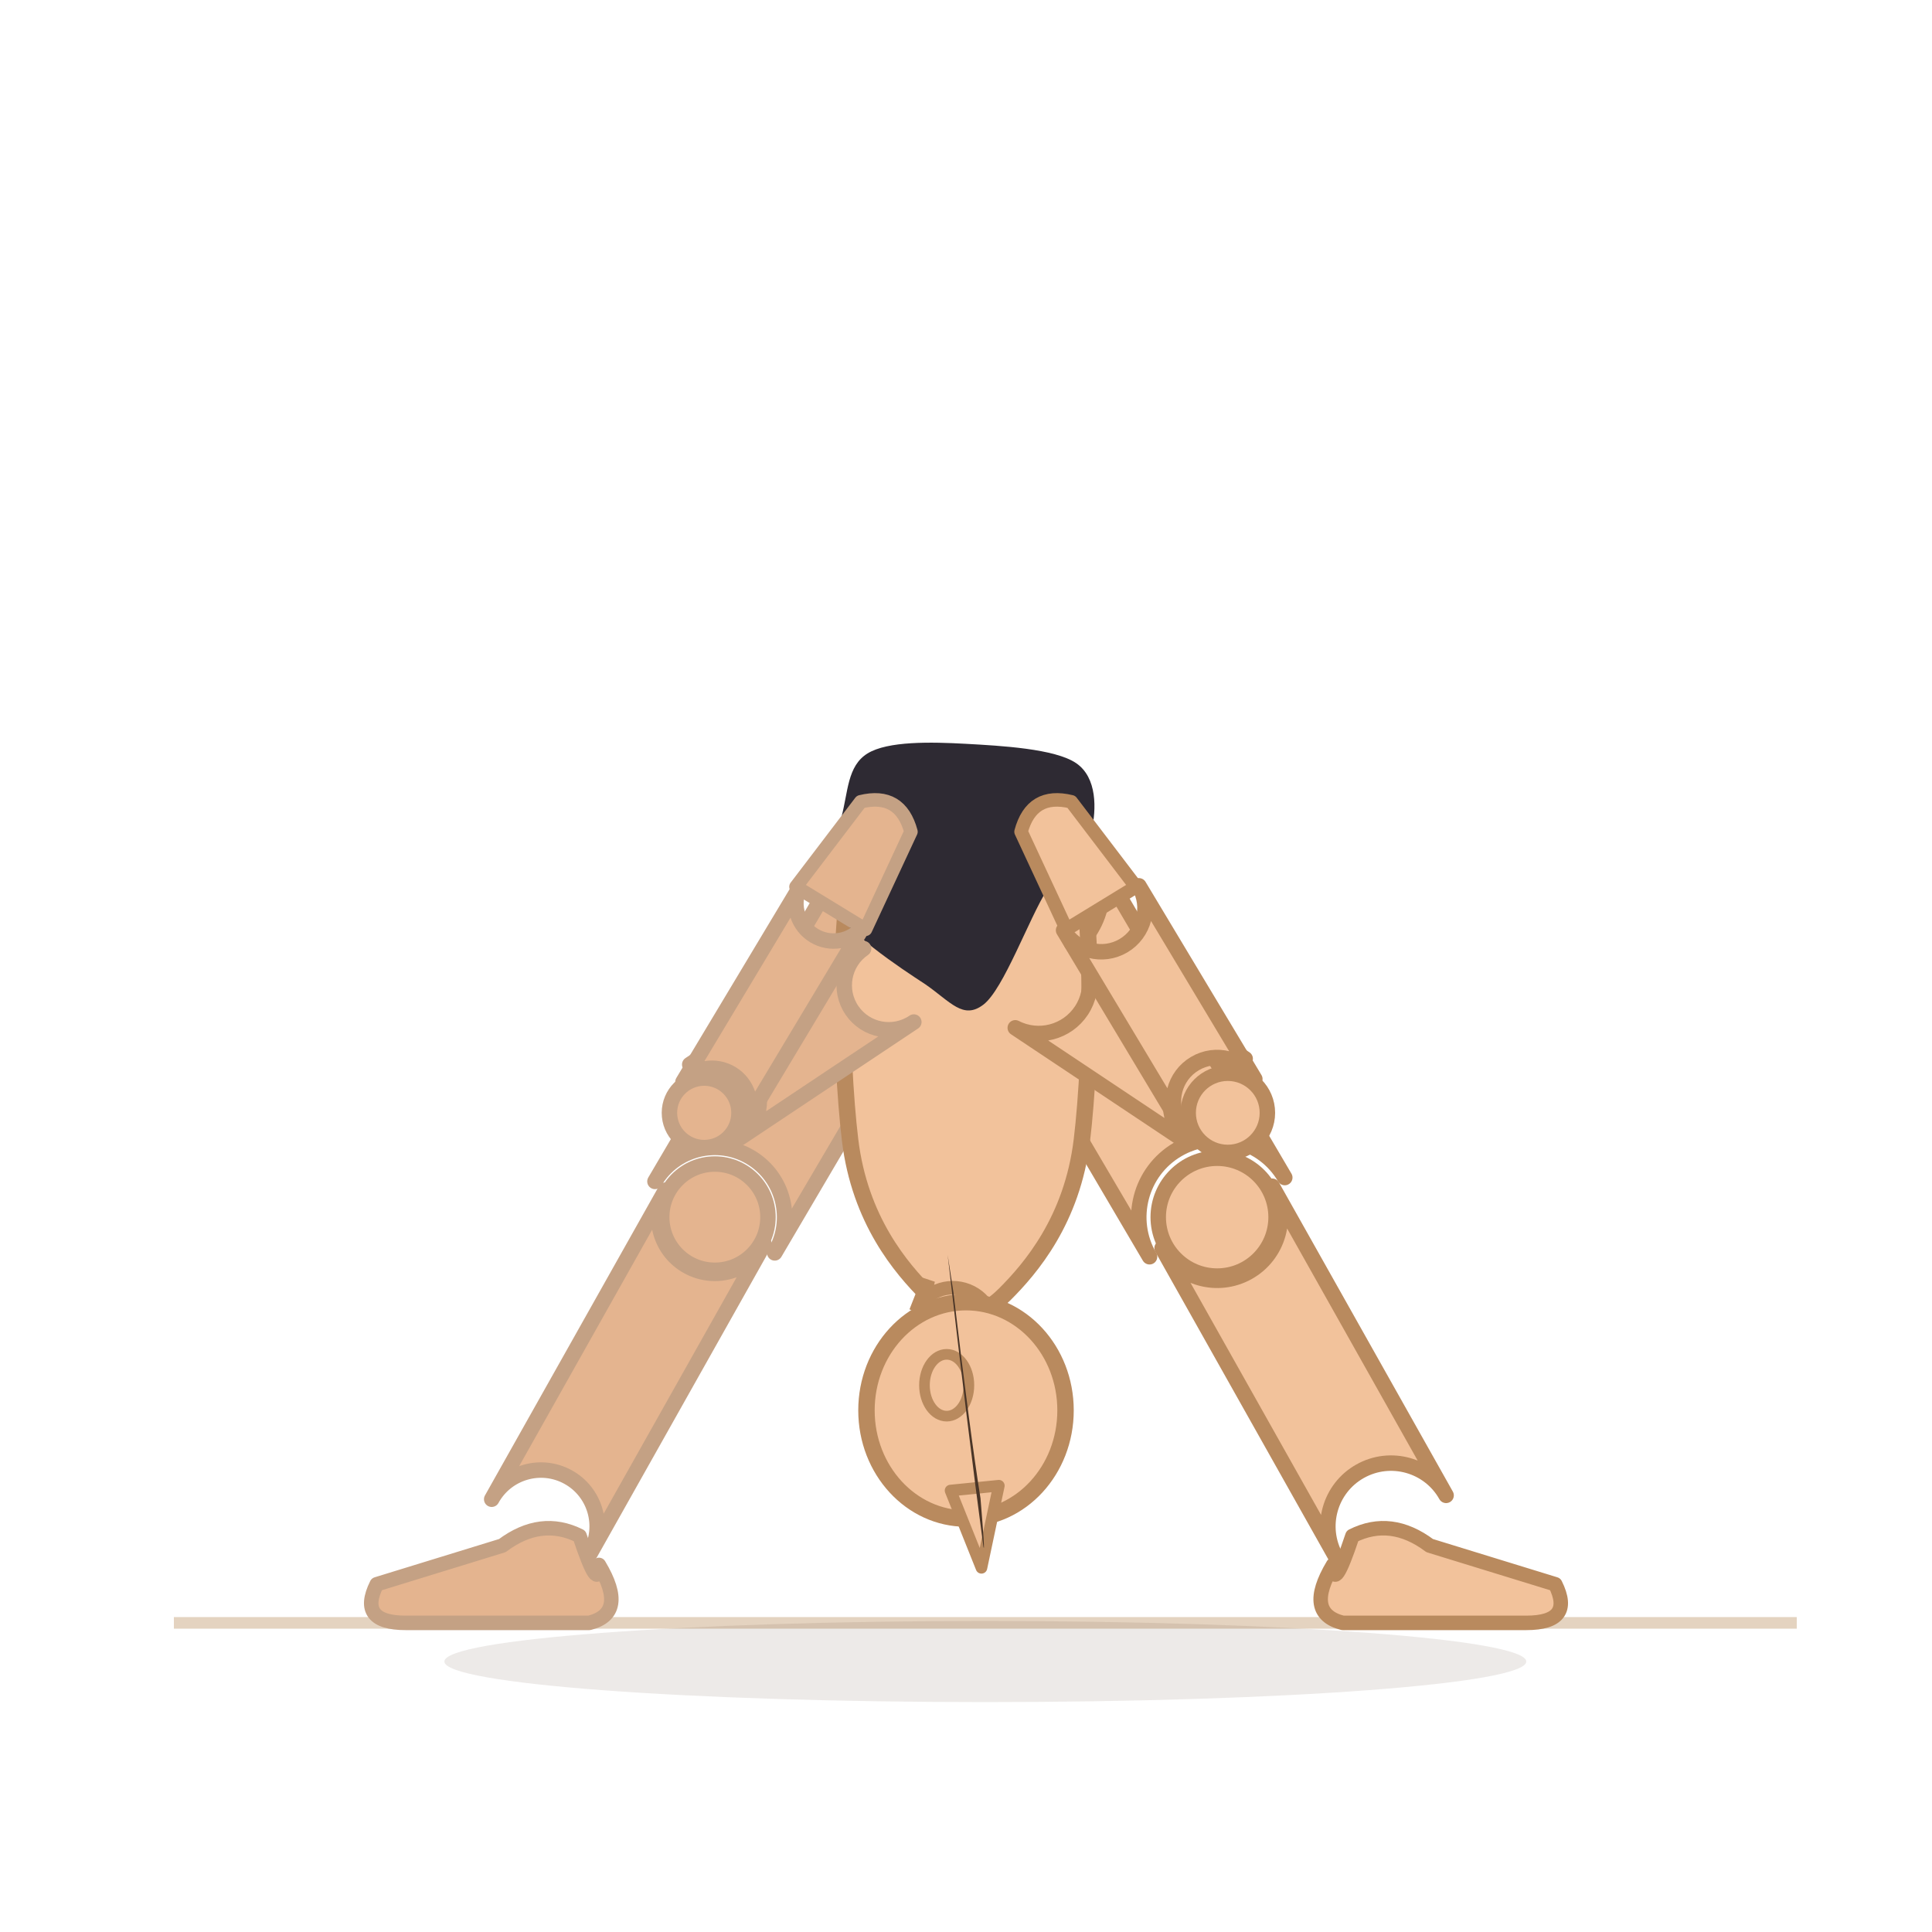
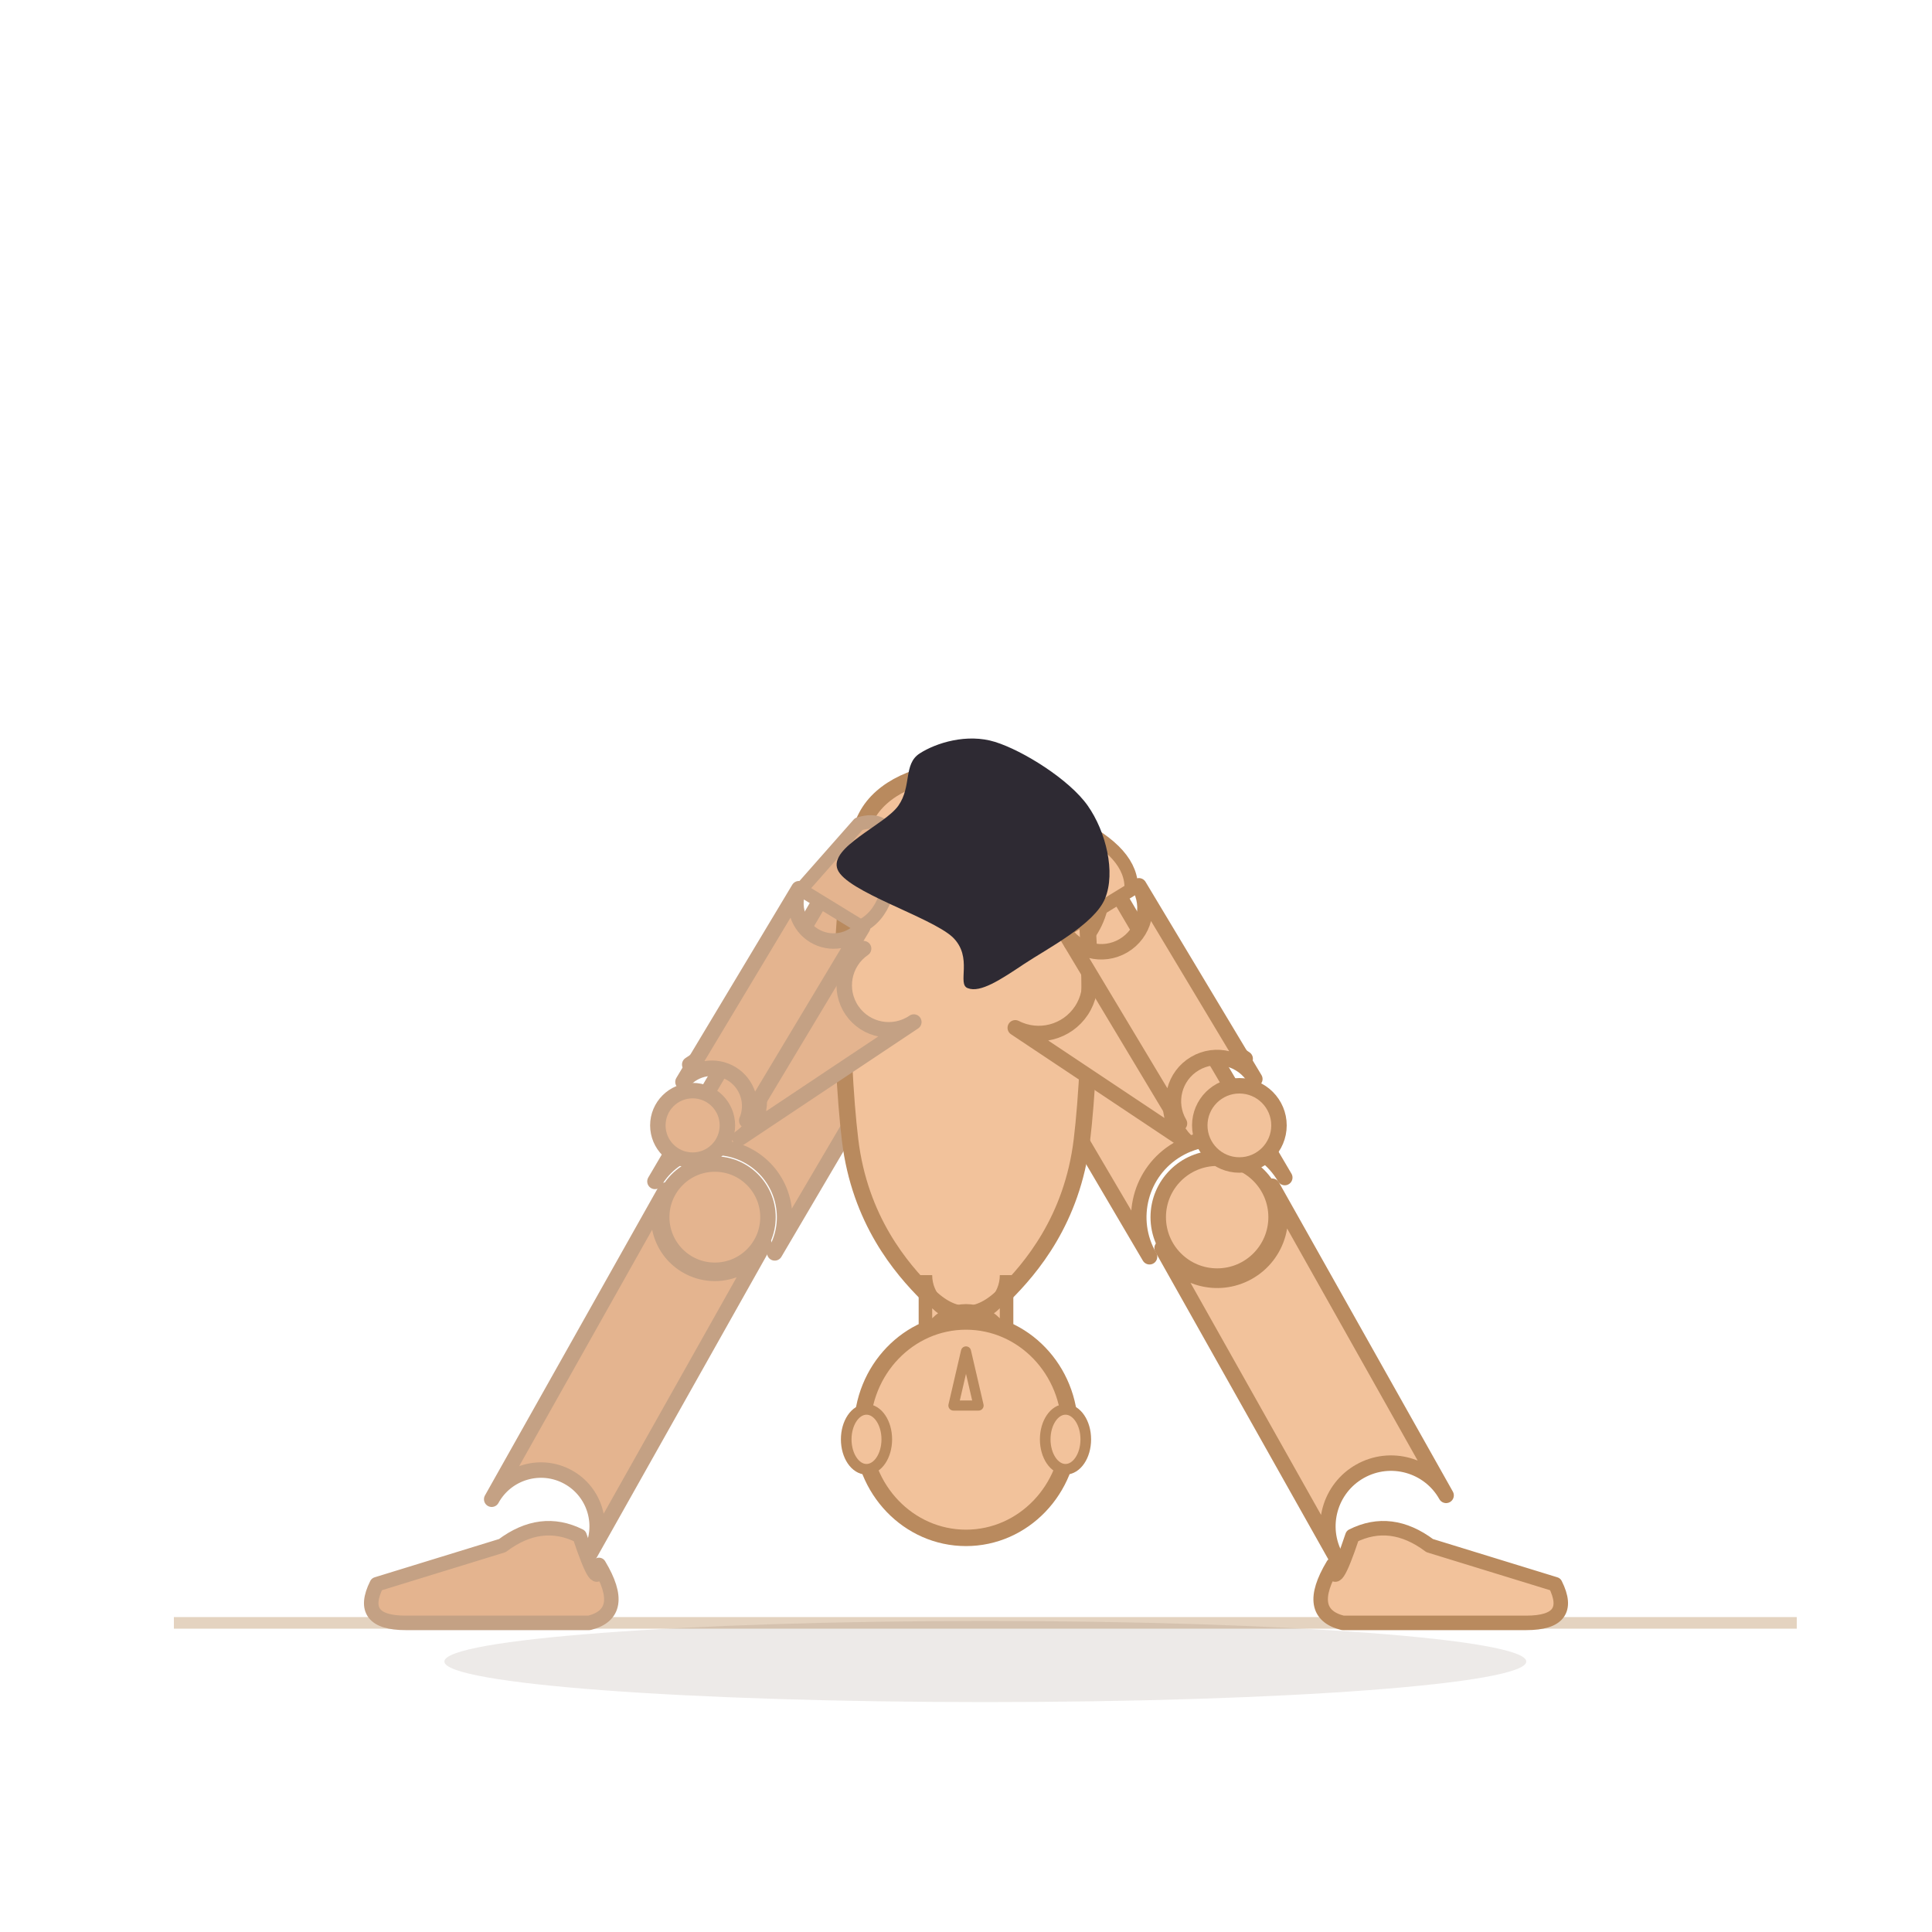
<svg xmlns="http://www.w3.org/2000/svg" viewBox="0 0 200 200">
  <line x1="18" y1="168" x2="186" y2="168" stroke="#e4d3c0" stroke-width="1.2" />
  <ellipse cx="102" cy="172" rx="56" ry="4.2" fill="rgba(70,48,28,0.10)" />
  <path d="M 87.8,88.3 L 67.8,122.3 A 7.2 7.2 0 0 1 80.2,129.7 L 100.2,95.7 A 7.2 7.2 0 0 1 87.8,88.3 Z" fill="#e4b48f" stroke="#c4a184" stroke-width="1.6" stroke-linejoin="round" />
  <path d="M 68.9,123.2 L 50.9,155.2 A 5.8 5.8 0 0 1 61.1,160.8 L 79.1,128.8 A 5.8 5.8 0 0 1 68.9,123.2 Z" fill="#e4b48f" stroke="#c4a184" stroke-width="1.6" stroke-linejoin="round" />
  <circle cx="74" cy="126" r="5.5" fill="#e4b48f" stroke="#c4a184" stroke-width="1.6" />
  <path d="M 62,162 Q 65,167 61,168 L 42,168 Q 37,168 39,164 L 52,160 Q 56,157 60,159 Q 62,165 62,162 Z" fill="#e4b48f" stroke="#c4a184" stroke-width="1.5" stroke-linejoin="round" />
  <path d="M 99,96.1 L 119,130.1 A 8.1 8.1 0 0 1 133,121.9 L 113,87.9 A 8.1 8.1 0 0 1 99,96.1 Z" fill="#f2c29b" stroke="#b98a5e" stroke-width="1.6" stroke-linejoin="round" />
  <path d="M 120.3,129.2 L 138.3,161.2 A 6.5 6.5 0 0 1 149.7,154.8 L 131.7,122.8 A 6.5 6.5 0 0 1 120.3,129.2 Z" fill="#f2c29b" stroke="#b98a5e" stroke-width="1.6" stroke-linejoin="round" />
  <circle cx="126" cy="126" r="6.1" fill="#f2c29b" stroke="#b98a5e" stroke-width="1.6" />
  <path d="M 138,162 Q 135,167 139,168 L 158,168 Q 163,168 161,164 L 148,160 Q 144,157 140,159 Q 138,165 138,162 Z" fill="#f2c29b" stroke="#b98a5e" stroke-width="1.5" stroke-linejoin="round" />
  <path d="M 90,84 C 93.7,78.3 106.3,78.3 110,84 C 113.7,89.7 113,109.7 112,118 C 111,126.3 106.7,131.3 104,134 C 101.3,136.7 98.7,136.7 96,134 C 93.3,131.3 89,126.3 88,118 C 87,109.7 86.3,89.7 90,84 Z" fill="#f2c29b" stroke="#b98a5e" stroke-width="1.7" stroke-linejoin="round" />
-   <path d="M 89.8,78 C 91.9,76.7 96.4,76.8 100,77 C 103.6,77.2 109.2,77.5 111.4,79 C 113.6,80.5 113.5,83.8 113,86 C 112.5,88.2 110.3,89.1 108.4,92.1 C 106.5,95.1 103.9,102.4 101.8,104 C 99.7,105.6 98.4,103.7 95.8,101.9 C 93.2,100.2 87.4,96.4 86,93.5 C 84.6,90.6 86.5,87.2 87.1,84.6 C 87.8,82 87.7,79.3 89.8,78 Z" fill="#2e2a33" />
  <path d="M 89.4,98.2 L 71.4,110.2 A 4.6 4.6 0 0 1 76.6,117.8 L 94.6,105.8 A 4.6 4.6 0 0 1 89.4,98.2 Z" fill="#e4b48f" stroke="#c4a184" stroke-width="1.6" stroke-linejoin="round" />
  <path d="M 77.3,116 L 89.3,96 A 3.9 3.9 0 0 1 82.7,92 L 70.7,112 A 3.9 3.9 0 0 1 77.3,116 Z" fill="#e4b48f" stroke="#c4a184" stroke-width="1.6" stroke-linejoin="round" />
-   <circle cx="72.9" cy="115.2" r="3.6" fill="#e4b48f" stroke="#c4a184" stroke-width="1.6" />
-   <path d="M 89.6,96.2 L 94.3,86.1 Q 93.2,82 89.1,83 L 82.4,91.8 Z" fill="#e4b48f" stroke="#c4a184" stroke-width="1.4" stroke-linejoin="round" />
+   <circle cx="71.7" cy="116.5" r="3.6" fill="#e4b48f" stroke="#c4a184" stroke-width="1.6" />
+   <path d="M 89.1,95.9 Q 92.6,94.2 92.3,87.3 Q 91.8,84.4 88.9,85.3 L 82.9,92.1 Z" fill="#e4b48f" stroke="#c4a184" stroke-width="1.4" stroke-linejoin="round" />
  <path d="M 105.1,106.4 L 123.1,118.4 A 5.3 5.3 0 0 1 128.9,109.6 L 110.9,97.6 A 5.3 5.3 0 0 1 105.1,106.4 Z" fill="#f2c29b" stroke="#b98a5e" stroke-width="1.6" stroke-linejoin="round" />
  <path d="M 129.9,111.7 L 117.9,91.7 A 4.5 4.5 0 0 1 110.1,96.3 L 122.1,116.3 A 4.5 4.5 0 0 1 129.9,111.7 Z" fill="#f2c29b" stroke="#b98a5e" stroke-width="1.6" stroke-linejoin="round" />
-   <circle cx="127.1" cy="115.2" r="4.1" fill="#f2c29b" stroke="#b98a5e" stroke-width="1.6" />
-   <path d="M 117.6,91.8 L 110.9,83 Q 106.8,82 105.7,86.1 L 110.4,96.2 Z" fill="#f2c29b" stroke="#b98a5e" stroke-width="1.4" stroke-linejoin="round" />
-   <path d="M 96.1,132.5 L 94.8,135.8 A 4.2 4.2 0 0 1 102.6,138.9 L 103.9,135.5 A 4.2 4.2 0 0 1 96.1,132.5 Z" fill="#f2c29b" stroke="#b98a5e" stroke-width="1.4" />
-   <ellipse cx="100" cy="146" rx="10.304" ry="11.2" fill="#f2c29b" stroke="#b98a5e" stroke-width="1.7" />
-   <ellipse cx="98" cy="143.4" rx="2.3" ry="3.2" fill="#f2c29b" stroke="#b98a5e" stroke-width="1.1" />
-   <path d="M 98.4,154.3 L 101.6,162.3 L 103.4,153.8 Z" fill="#f2c29b" stroke="#b98a5e" stroke-width="1.2" stroke-linejoin="round" />
-   <path d="M 98.7,133.8 Q 100.4,148.2 101.5,155.1 Q 102,161.1 101.8,160.1 Q 100.2,148.2 98.1,129.9 Z" fill="#4a3527" />
+   <circle cx="128.3" cy="116.5" r="4.1" fill="#f2c29b" stroke="#b98a5e" stroke-width="1.6" />
+   <path d="M 117.1,92.1 Q 117.3,88.3 111.1,85.3 Q 108.2,84.4 107.7,87.3 L 110.9,95.9 Z" fill="#f2c29b" stroke="#b98a5e" stroke-width="1.4" stroke-linejoin="round" />
+   <path d="M 95.8,132 L 95.8,139.9 A 4.2 4.2 0 0 1 104.2,139.9 L 104.2,132 A 4.2 4.2 0 0 1 95.8,132 Z" fill="#f2c29b" stroke="#b98a5e" stroke-width="1.4" />
+   <ellipse cx="100" cy="148" rx="10.752" ry="11.2" fill="#f2c29b" stroke="#b98a5e" stroke-width="1.7" />
+   <ellipse cx="89.7" cy="149" rx="2.1" ry="3.1" fill="#f2c29b" stroke="#b98a5e" stroke-width="1.1" />
+   <ellipse cx="110.3" cy="149" rx="2.1" ry="3.1" fill="#f2c29b" stroke="#b98a5e" stroke-width="1.1" />
+   <path d="M 101.3,145.5 L 100,139.9 L 98.7,145.5 Z" fill="#f2c29b" stroke="#b98a5e" stroke-width="1.05" stroke-linejoin="round" />
+   <g data-shorts="1">
+     <path d="M 95.2,78 C 96.9,76.9 100.1,75.9 103,76.8 C 105.9,77.7 110.7,80.7 112.6,83.4 C 114.5,86.1 115.5,90.3 114.4,93 C 113.3,95.7 108.4,98.2 106,99.8 C 103.6,101.4 101.5,102.8 100.2,102.3 C 99,101.9 100.8,99.1 98.6,97 C 96.3,94.9 87.6,92.3 86.7,90 C 85.8,87.7 91.6,85.4 93,83.4 C 94.4,81.4 93.5,79.1 95.2,78 Z" fill="#2e2a33" />
+   </g>
</svg>
